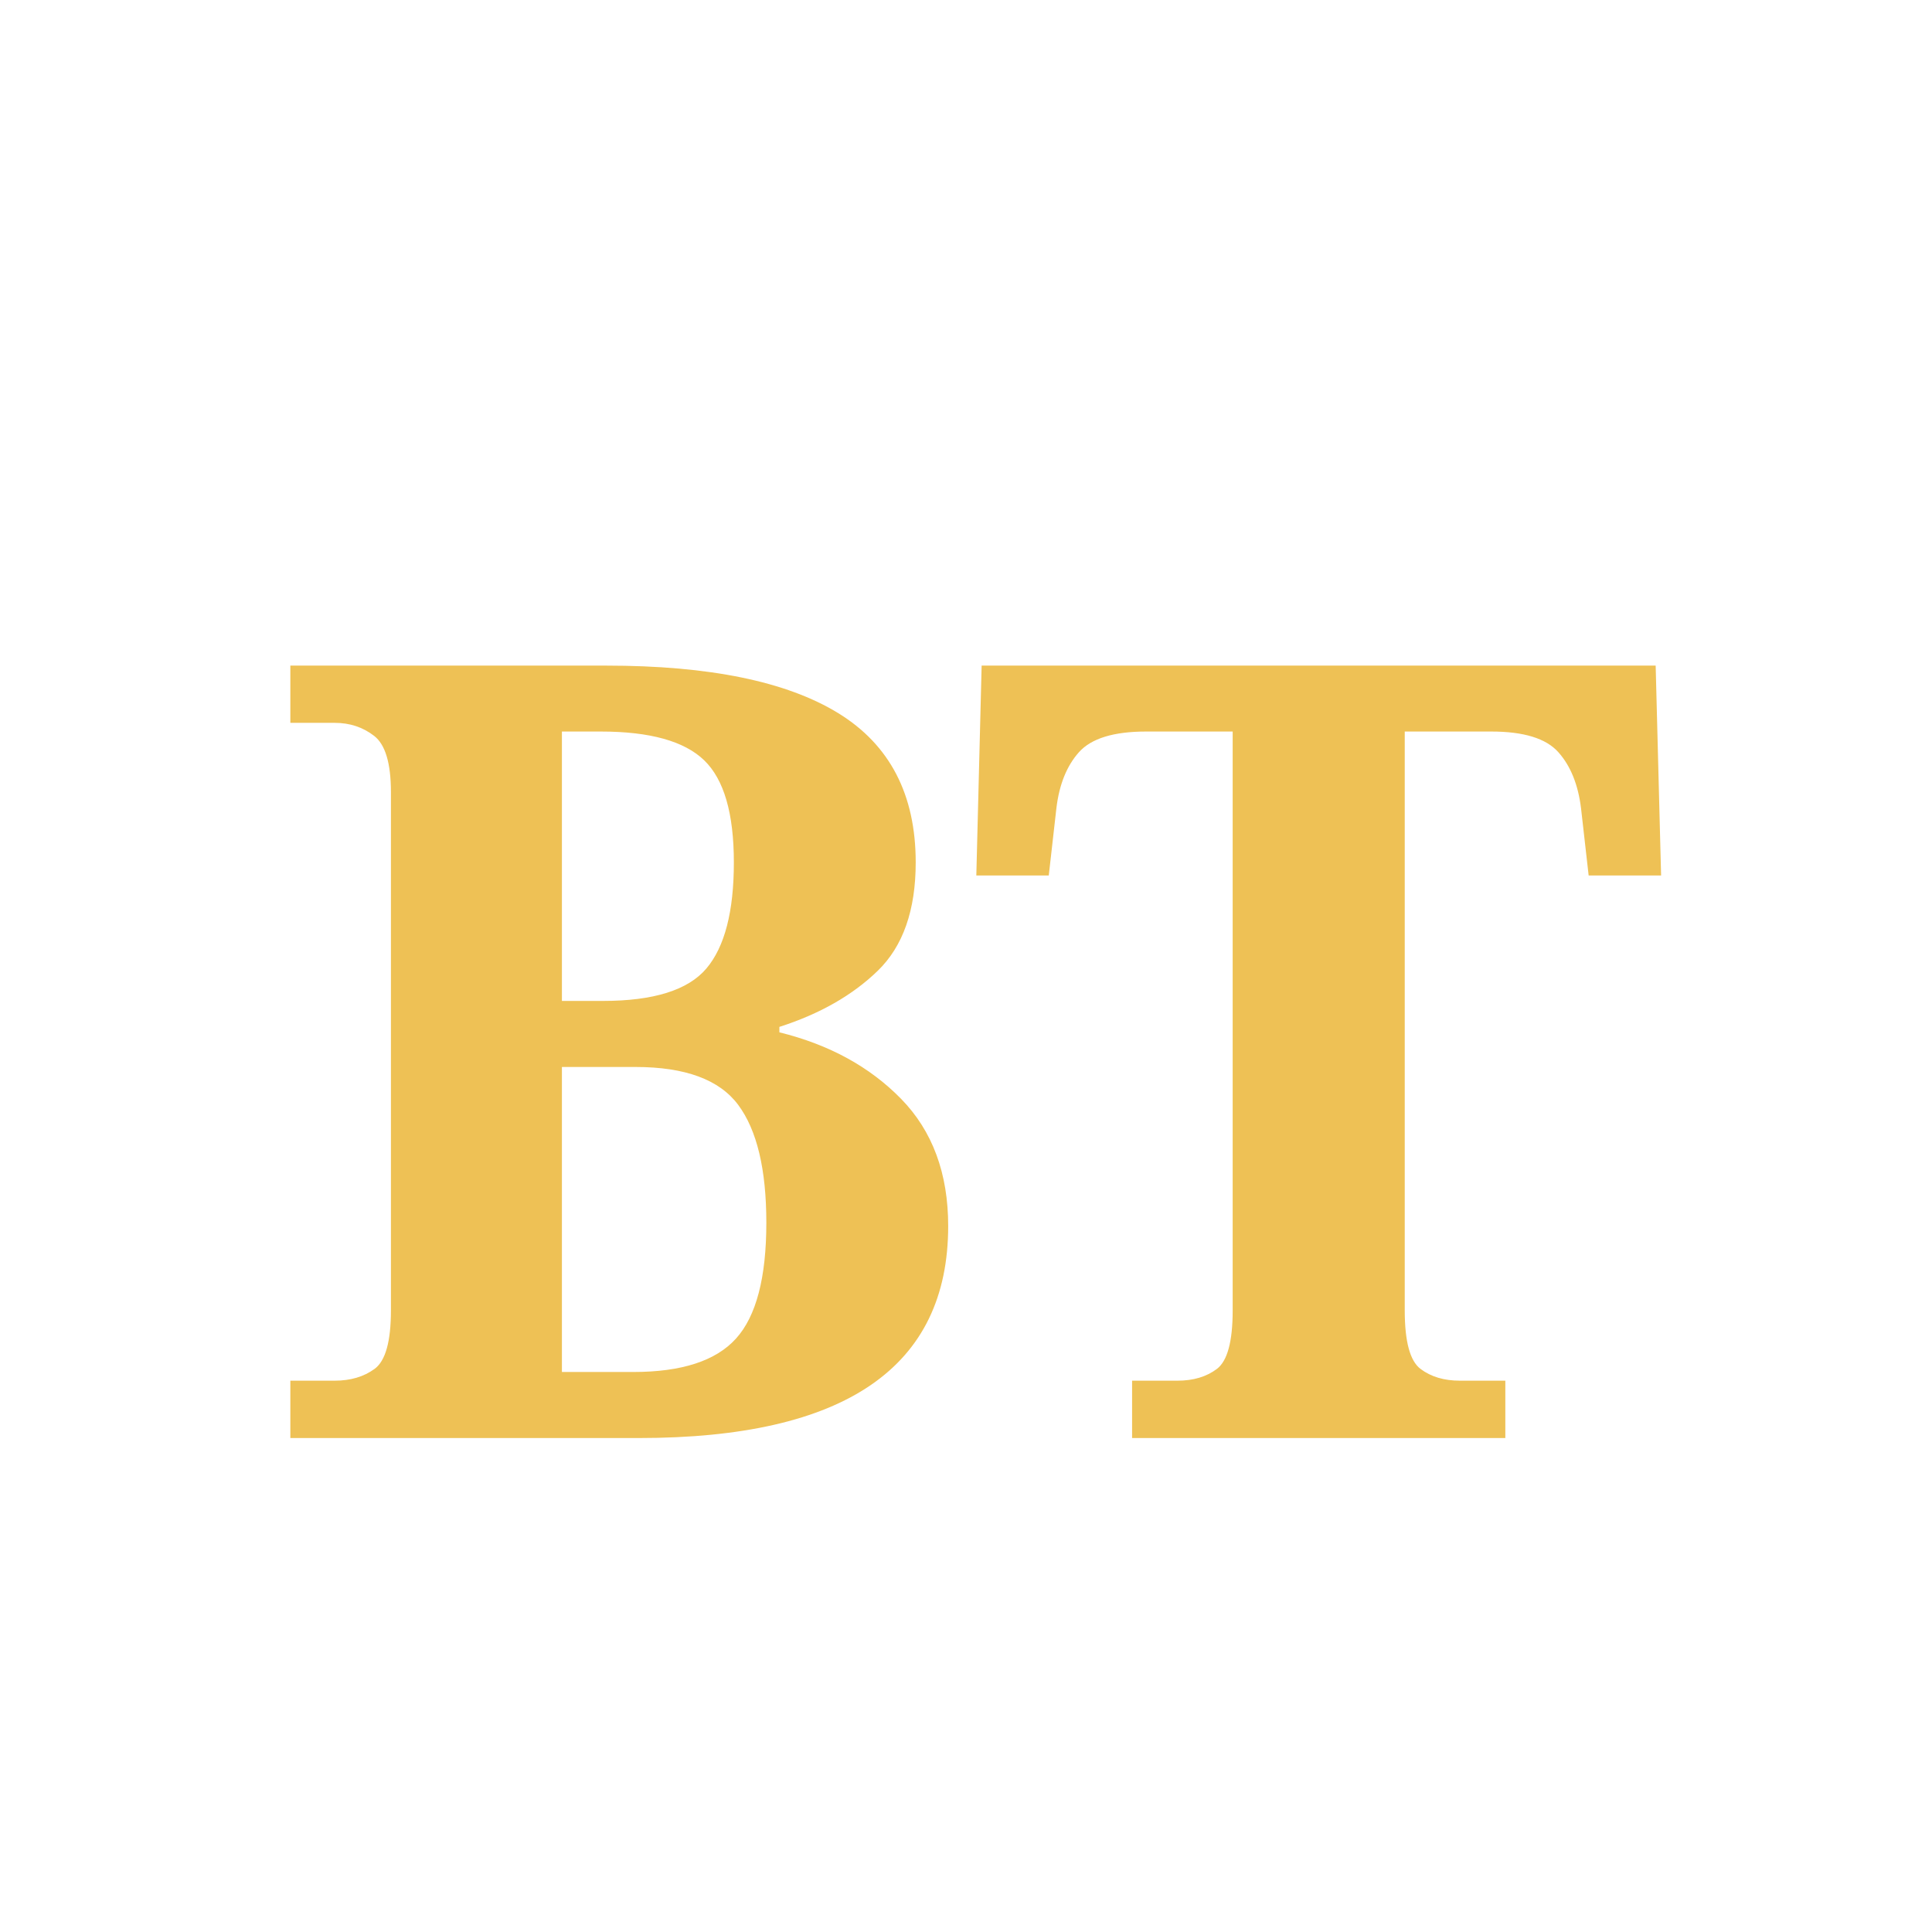
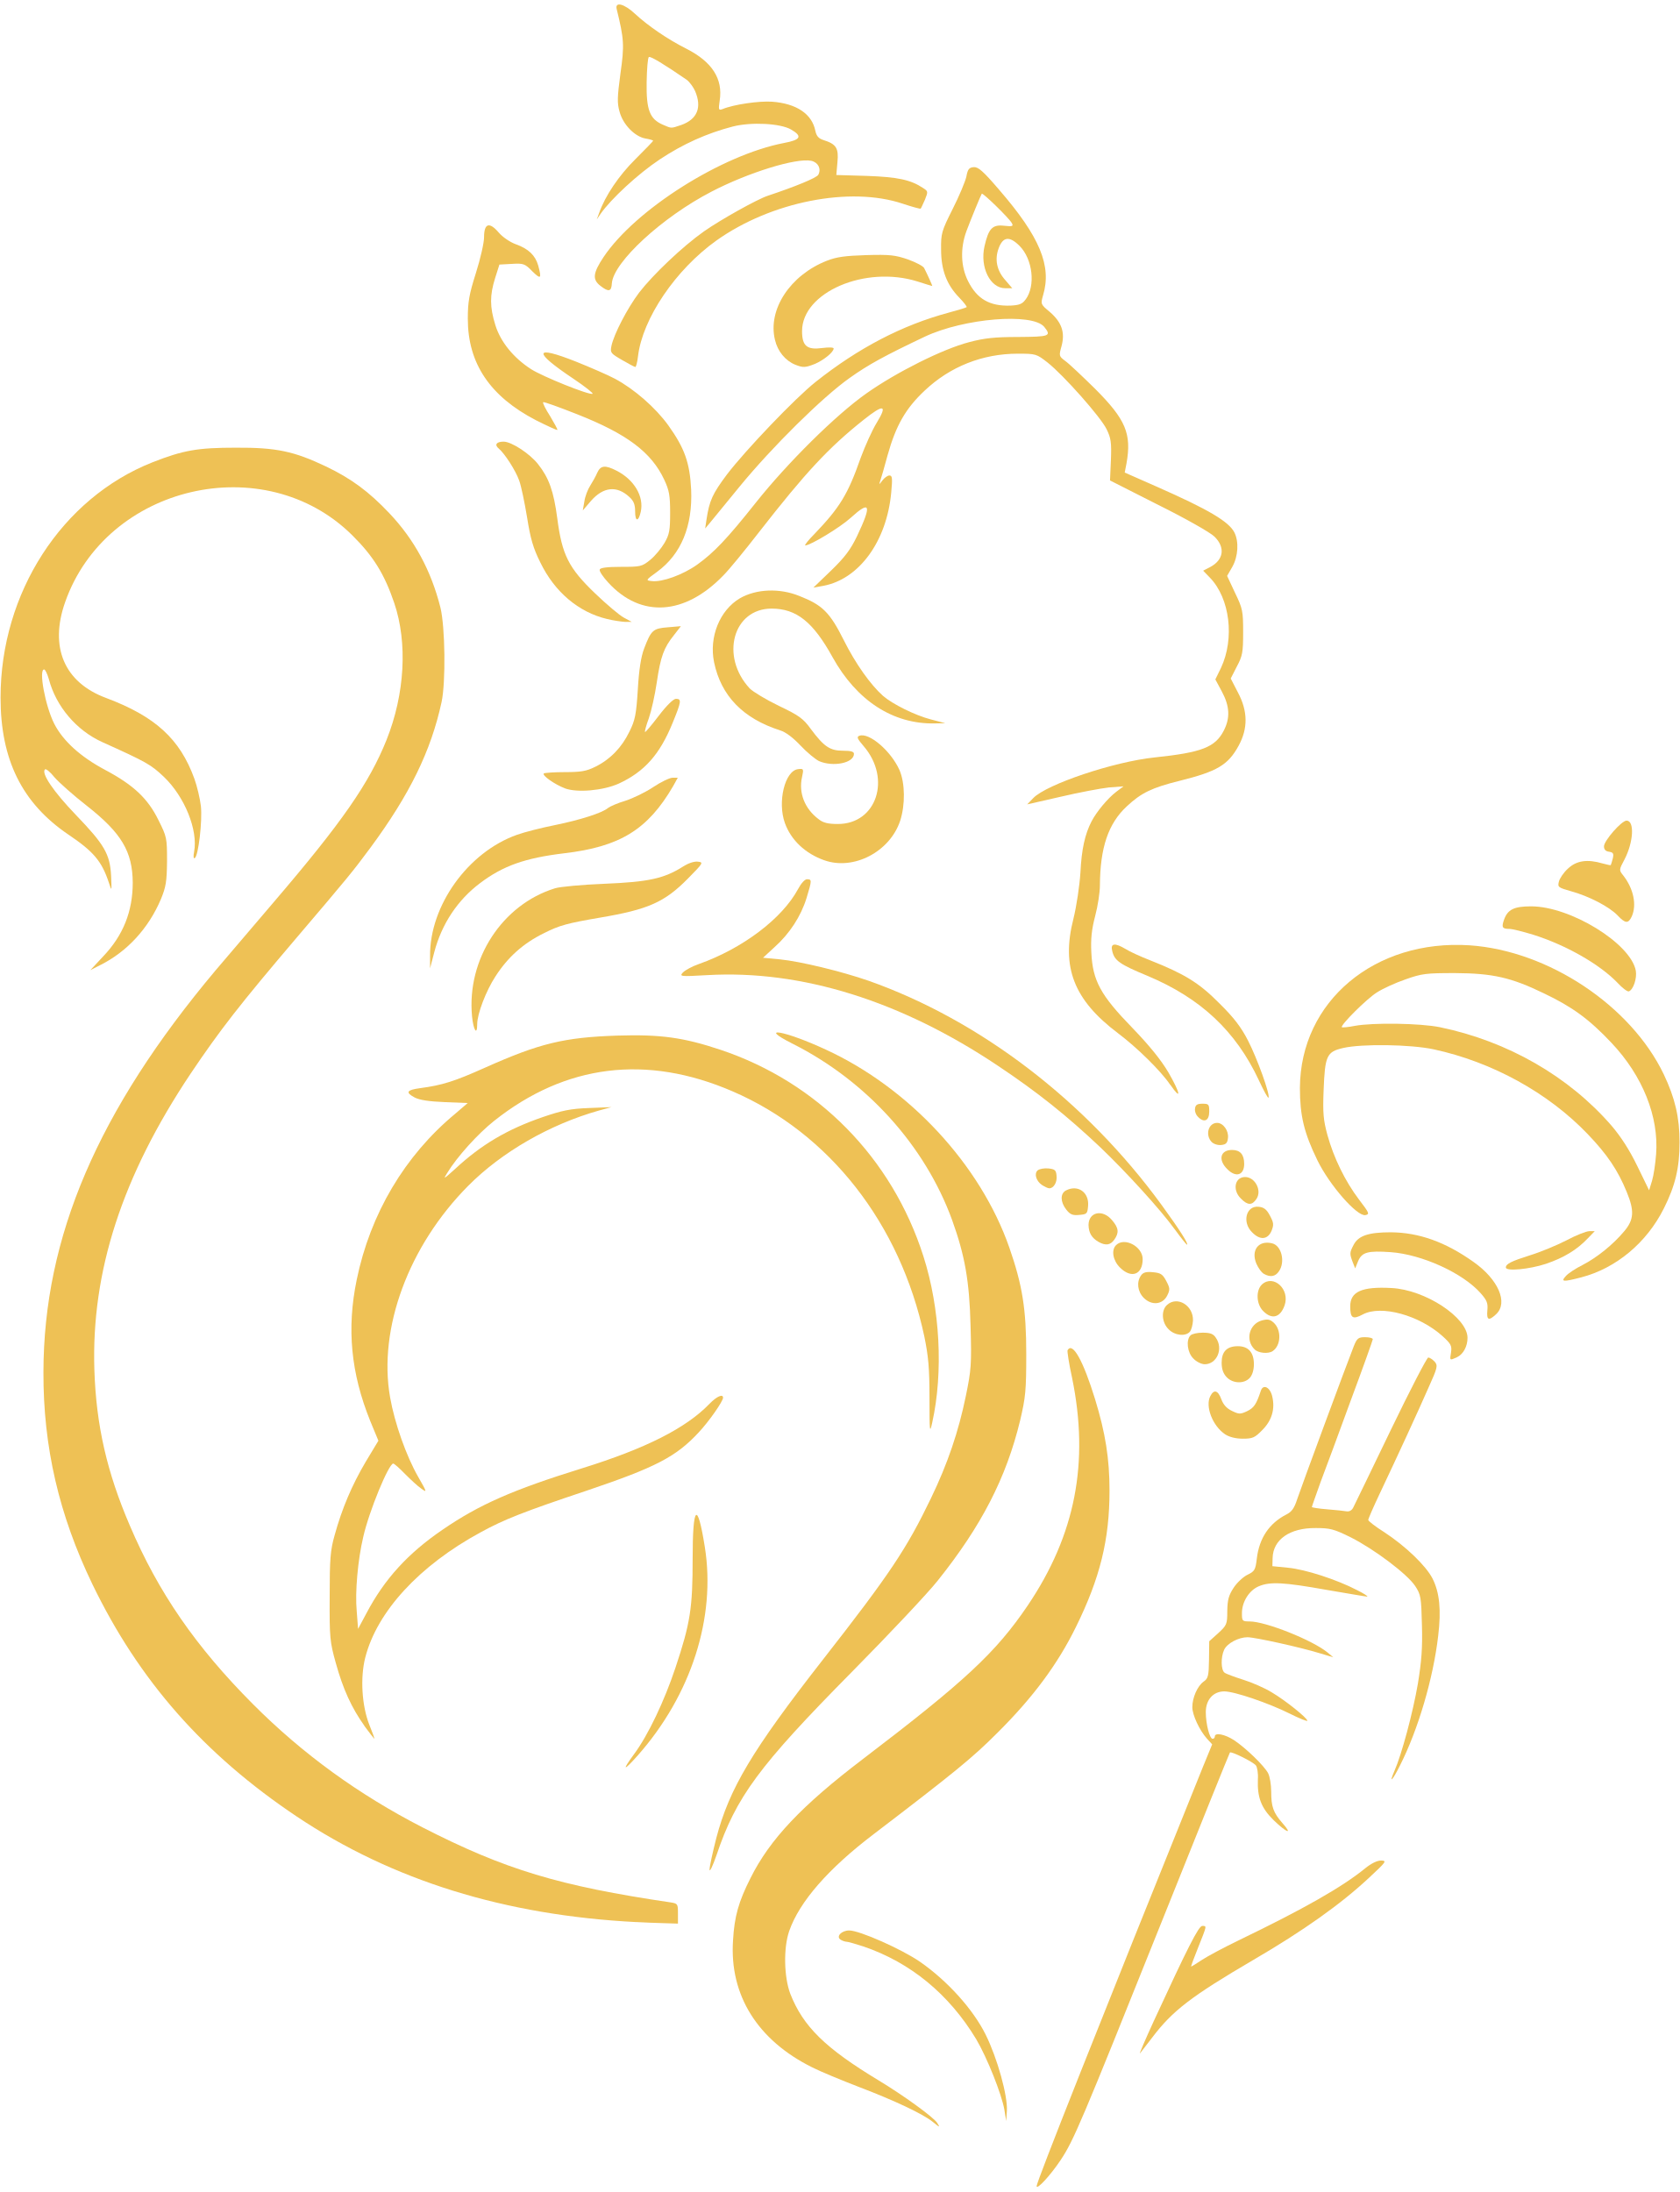
- <svg xmlns="http://www.w3.org/2000/svg" width="250" height="250" viewBox="0 0 250 250">
-   <text x="50%" y="55%" font-family="Playfair Display, serif" font-size="140" font-weight="bold" fill="#eec155" text-anchor="middle" dominant-baseline="middle">BT</text>
+ <svg xmlns="http://www.w3.org/2000/svg" version="1.1" width="912px" height="1190px" viewBox="172 37 912 1190" preserveAspectRatio="xMidYMid meet">
+   <g fill="#eec155">
+     <path d="M734.77 1223.75 c0 -2.33 33.55 -86.95 90.01 -226.92 l5.27 -12.86 -2.82 -3.06 c-4.04 -4.53 -7.96 -12.86 -7.96 -17.14 0 -5.14 2.82 -11.51 6.12 -13.84 2.45 -1.71 2.82 -3.06 2.94 -11.88 l0.12 -10.04 4.90 -4.41 c4.65 -4.29 4.90 -4.90 4.90 -12 0.12 -6.12 0.73 -8.45 3.43 -12.61 1.84 -2.82 5.27 -6 7.59 -7.10 3.80 -1.84 4.29 -2.57 5.02 -8.82 1.35 -11.14 6.74 -19.10 16.04 -23.88 2.94 -1.47 4.29 -3.43 5.88 -8.33 2.20 -6.61 26.94 -73.48 30.62 -82.78 1.84 -4.65 2.57 -5.14 6.25 -5.14 2.33 0 4.16 0.49 4.16 1.10 0 0.49 -5.27 15.31 -11.76 32.70 -6.37 17.51 -13.84 37.60 -16.53 44.70 -2.57 7.23 -4.78 13.35 -4.78 13.72 0 0.24 3.67 0.86 8.33 1.22 4.53 0.37 9.31 0.86 10.53 1.10 1.59 0.24 2.94 -0.61 3.67 -2.20 0.73 -1.47 9.92 -20.33 20.33 -42 10.41 -21.55 19.59 -39.31 20.33 -39.31 0.73 0 2.20 0.98 3.43 2.20 1.84 2.20 1.71 3.06 -3.43 14.45 -5.76 13.10 -16.29 36 -26.33 57.19 -3.43 7.23 -6.25 13.72 -6.25 14.33 0 0.61 3.92 3.67 8.82 6.74 11.39 7.47 22.53 18.12 26.08 25.10 3.80 7.59 4.78 16.90 3.06 31.11 -2.69 23.15 -10.90 50.94 -20.70 70.29 -4.16 8.33 -6.25 10.41 -3.06 3.06 3.92 -8.82 10.04 -31.72 12.74 -47.39 1.96 -12 2.57 -19.47 2.20 -31.84 -0.37 -15.19 -0.61 -16.53 -3.67 -21.19 -4.29 -6.49 -22.17 -19.96 -35.02 -26.45 -9.18 -4.53 -11.27 -5.02 -18.98 -5.02 -14.08 -0.12 -23.15 6.25 -23.39 16.29 l-0.12 4.41 8.57 0.86 c9.18 0.86 26.33 6.37 37.35 12.12 3.67 1.84 6.25 3.43 5.51 3.55 -0.61 0 -10.53 -1.71 -22.04 -3.67 -23.27 -4.16 -30.62 -4.53 -36.74 -1.96 -5.27 2.20 -9.18 8.45 -9.18 14.57 0 4.29 0.12 4.53 4.16 4.53 8.69 0 34.17 10.16 42.37 16.90 l3.06 2.57 -7.35 -2.20 c-10.29 -3.18 -35.15 -8.69 -39.19 -8.69 -4.90 0 -11.14 3.31 -12.74 6.86 -1.84 4.04 -1.71 10.90 0.24 12.37 0.73 0.61 5.39 2.33 10.04 3.80 4.78 1.47 11.76 4.53 15.55 6.86 7.47 4.41 19.35 13.96 19.35 15.43 0 0.49 -4.29 -1.22 -9.43 -3.80 -11.51 -5.76 -30.13 -12.12 -35.64 -12.12 -6 0 -10.04 4.53 -10.04 11.27 0 6.37 2.08 14.45 3.67 14.45 0.73 0 1.22 -0.49 1.22 -1.22 0 -2.33 5.51 -1.22 10.41 1.96 6.61 4.41 16.29 13.84 18.49 17.88 0.98 1.84 1.71 6.37 1.71 10.04 0 8.20 1.10 11.39 6.12 17.14 5.76 6.49 2.45 5.39 -4.78 -1.59 -6.74 -6.61 -8.94 -12.37 -8.57 -22.17 0.24 -3.31 -0.37 -6.74 -1.10 -7.59 -1.59 -1.96 -13.47 -7.84 -14.08 -6.98 -0.24 0.24 -16.90 41.51 -36.98 91.72 -44.09 110.09 -47.88 118.91 -54.86 129.44 -5.63 8.45 -13.10 16.53 -13.10 14.21z" />
+     <path d="M678.43 1188.97 c-5.27 -4.29 -20.82 -11.63 -39.80 -18.86 -10.16 -3.92 -21.68 -8.69 -25.72 -10.78 -29.64 -14.70 -44.94 -39.19 -42.98 -68.82 0.73 -13.10 3.06 -21.19 9.43 -33.80 10.53 -21.19 27.80 -39.43 61.11 -64.78 55.47 -42.25 72.13 -57.80 89.40 -83.27 25.96 -38.45 33.55 -77.76 24.12 -123.69 -1.71 -7.72 -2.69 -14.45 -2.45 -14.94 2.69 -4.78 8.45 5.51 14.94 26.57 5.63 18.37 7.84 32.33 7.84 49.60 0 26.70 -5.14 47.51 -18.25 74.09 -9.92 20.21 -23.27 38.21 -42.74 57.56 -13.35 13.35 -22.90 21.19 -66.86 54.74 -24.86 18.86 -40.53 36.86 -46.05 52.78 -3.18 9.18 -2.82 24.98 0.61 34.04 6.98 17.76 18.98 29.51 48 47.03 13.59 8.20 29.76 19.96 31.72 23.02 1.71 2.69 1.47 2.57 -2.33 -0.49z" />
+     <path d="M717.25 1182.36 c-1.47 -8.45 -9.43 -28.41 -15.31 -38.33 -14.70 -24.37 -35.64 -41.64 -61.23 -50.33 -4.16 -1.35 -8.33 -2.57 -9.18 -2.57 -0.73 0 -2.20 -0.49 -3.18 -1.10 -2.69 -1.71 0.49 -5.02 4.65 -5.02 5.63 0 28.53 10.16 38.45 17.02 14.82 10.29 28.78 25.72 35.64 39.55 6.37 12.86 12 33.19 11.51 41.39 l-0.37 5.51 -0.98 -6.12z" />
+     <path d="M798.45 1133.99 c18.25 -39.55 24.25 -51.43 26.21 -51.43 2.57 0 2.57 -0.37 -2.20 11.63 -2.33 5.76 -4.04 10.41 -3.80 10.41 0.24 0 2.82 -1.59 5.76 -3.55 2.94 -1.96 11.88 -6.74 19.96 -10.65 35.27 -17.02 56.21 -28.90 68.82 -39.19 3.18 -2.57 6.37 -4.16 8.57 -4.16 3.18 0.12 2.82 0.61 -6.37 9.18 -15.55 14.57 -36 29.02 -63.07 44.82 -33.68 19.72 -43.84 27.55 -54.86 42.13 -3.06 4.04 -6 7.84 -6.61 8.57 -0.61 0.61 2.82 -7.35 7.59 -17.76z" />
+     <path d="M517.40 1080.47 c-71.39 -3.67 -132.50 -22.66 -184.30 -57.31 -50.45 -33.80 -85.60 -73.72 -110.95 -126.13 -18.12 -37.60 -26.70 -74.46 -26.57 -115.11 0.12 -73.35 29.51 -141.93 93.32 -217.98 5.14 -6 19.47 -22.90 31.84 -37.35 36.98 -43.23 51.68 -64.41 61.11 -87.93 9.92 -24.86 11.51 -52.66 4.16 -74.33 -5.27 -15.55 -11.27 -25.35 -22.78 -36.74 -47.64 -47.27 -133.60 -27.31 -155.89 36.37 -8.57 24.37 -0.49 43.47 22.17 51.92 26.82 10.04 40.17 22.29 48 43.84 1.47 4.04 3.06 10.78 3.55 14.94 0.86 7.96 -1.35 26.94 -3.31 28.17 -0.73 0.49 -0.86 -0.98 -0.37 -3.43 2.20 -11.76 -5.14 -29.88 -16.41 -40.66 -7.10 -6.74 -9.55 -8.08 -33.43 -18.86 -14.08 -6.37 -25.10 -19.35 -29.02 -34.17 -0.86 -2.94 -1.96 -5.27 -2.57 -5.27 -3.06 0 0.61 19.84 5.51 29.51 4.78 9.31 14.21 17.88 27.55 24.98 15.43 8.20 23.27 15.55 29.02 27.31 4.53 9.06 4.65 9.67 4.65 22.29 -0.12 11.14 -0.61 13.96 -3.31 20.57 -6.74 15.92 -18.37 28.53 -32.82 35.76 l-5.51 2.82 6.86 -7.35 c11.02 -11.51 16.16 -24.61 16.16 -40.17 -0.12 -16.90 -6.12 -26.94 -24.98 -41.76 -7.23 -5.63 -15.06 -12.61 -17.51 -15.43 -2.33 -2.94 -4.65 -4.78 -5.14 -4.29 -2.20 2.08 4.65 12.12 16.78 24.74 15.43 16.04 18.49 21.19 19.10 33.06 0.37 8.57 0.37 8.57 -1.22 3.67 -3.92 -11.76 -8.33 -16.90 -22.17 -26.21 -24.98 -17.02 -36.62 -40.53 -36.62 -74.21 0 -56.82 33.19 -108.26 82.42 -127.73 16.78 -6.61 24.61 -7.96 45.31 -7.96 22.04 -0.12 31.59 1.96 48.86 10.16 13.84 6.61 23.39 13.72 34.41 25.35 13.72 14.45 22.78 31.35 27.80 51.31 2.57 10.53 2.94 40.53 0.61 51.31 -5.76 26.57 -17.27 50.09 -38.58 78.99 -9.80 13.23 -12.12 16.04 -40.17 48.98 -30.74 36.13 -41.51 49.96 -57.56 73.84 -37.11 55.60 -53.88 107.28 -52.17 160.67 0.98 30.25 6.86 55.72 19.23 84.50 15.55 36.49 35.88 65.88 66.74 96.87 27.06 27.19 57.56 49.23 92.09 66.99 44.94 23.02 74.33 31.84 134.83 40.78 3.80 0.61 3.92 0.86 3.92 6 l0 5.51 -7.59 -0.24 c-4.29 -0.12 -11.02 -0.37 -15.06 -0.61z" />
+     <path d="M557.20 1051.94 c0 -1.71 1.71 -9.43 3.67 -17.14 7.10 -26.94 19.47 -47.64 57.80 -96.74 36.49 -46.66 45.56 -60.37 58.66 -87.56 9.18 -18.98 15.06 -36.49 18.98 -55.60 2.94 -14.21 3.18 -17.27 2.57 -38.09 -0.61 -24.37 -3.06 -38.21 -10.04 -57.56 -14.70 -40.29 -46.41 -75.44 -86.58 -95.64 -19.47 -9.80 -4.16 -7.10 18 3.18 45.31 20.82 84.01 62.58 99.68 107.52 7.10 20.45 9.18 33.31 9.18 57.80 0 19.84 -0.37 23.39 -3.31 36 -7.59 31.23 -20.94 57.19 -44.82 87.07 -5.02 6.37 -26.08 28.78 -46.66 49.60 -50.45 51.07 -62.70 67.72 -73.35 99.32 -2.08 6 -3.80 9.55 -3.80 7.84z" />
+     <path d="M516.17 989.36 c7.72 -10.41 16.53 -29.02 22.53 -47.03 8.08 -24.25 9.31 -32.33 9.31 -59.15 0 -29.15 2.57 -31.72 6.61 -6.37 6.12 38.21 -7.35 80.33 -36.37 113.15 -7.84 8.82 -8.82 8.57 -2.08 -0.61z" />
+     <path d="M369.83 973.93 c-6.98 -9.80 -11.63 -19.96 -15.55 -34.17 -3.18 -11.39 -3.43 -13.59 -3.31 -36 0 -20.45 0.37 -25.23 2.69 -33.31 3.92 -14.33 9.43 -27.31 16.90 -39.92 l6.86 -11.39 -4.41 -10.65 c-10.53 -26.08 -12.86 -50.21 -7.35 -76.78 7.35 -35.76 26.08 -67.35 53.39 -90.01 l6.86 -5.88 -12.37 -0.49 c-8.69 -0.37 -13.72 -1.10 -16.53 -2.57 -5.02 -2.69 -4.29 -4.04 3.06 -5.02 12 -1.59 18.61 -3.67 35.27 -11.14 29.64 -13.23 42.86 -16.41 71.64 -17.39 23.63 -0.73 36 0.98 56.21 7.72 52.66 17.63 93.07 58.66 110.09 112.05 9.06 28.29 10.90 62.94 4.78 90.38 -1.35 6.12 -1.47 5.02 -1.47 -13.47 0 -16.29 -0.61 -22.66 -2.82 -33.43 -13.10 -61.23 -51.56 -110.34 -104.09 -132.99 -46.78 -20.21 -90.74 -14.70 -129.44 16.04 -8.82 6.98 -20.21 19.59 -25.47 28.29 -2.33 3.67 -1.96 3.43 4.16 -2.08 14.33 -13.35 28.53 -21.68 47.76 -28.29 10.41 -3.55 14.94 -4.53 24.98 -4.90 l12.25 -0.49 -6.74 1.84 c-26.82 7.59 -52.78 22.53 -71.03 40.90 -32.33 32.57 -48.98 77.52 -42.37 114.87 2.45 13.96 8.82 31.96 15.31 43.23 4.78 8.33 4.78 8.57 1.59 6.25 -1.84 -1.22 -5.76 -4.90 -8.82 -7.96 -2.94 -3.06 -5.88 -5.63 -6.37 -5.63 -2.45 0 -13.10 25.72 -16.29 39.80 -2.94 12.37 -4.53 30.13 -3.55 40.29 l0.73 9.67 4.53 -8.45 c9.80 -18.61 22.53 -32.57 41.39 -45.43 19.84 -13.59 37.84 -21.55 75.68 -33.31 34.66 -10.78 56.45 -21.80 69.19 -35.02 3.92 -4.04 7.35 -5.51 7.35 -3.31 0 1.96 -7.59 12.86 -13.23 18.86 -12.25 13.23 -23.39 18.98 -60.74 31.59 -34.41 11.51 -44.94 15.68 -57.68 22.66 -33.19 18 -56.21 42.98 -62.58 67.97 -2.82 11.02 -1.84 26.21 2.20 36.49 1.71 4.16 2.94 7.59 2.69 7.59 -0.12 0 -2.57 -3.18 -5.39 -6.98z" />
+     <path d="M837.14 815.71 c-6.86 -4.53 -11.02 -15.31 -8.08 -20.82 1.96 -3.80 4.16 -3.18 6 1.84 1.10 2.94 2.94 4.90 5.76 6.25 3.80 1.84 4.53 1.84 8.20 0.12 3.80 -1.84 5.02 -3.80 7.47 -11.14 1.22 -3.67 4.90 -1.96 6.12 2.94 1.71 6.98 -0.12 13.23 -5.39 18.49 -4.04 4.16 -5.27 4.65 -10.53 4.65 -3.80 0 -7.23 -0.86 -9.55 -2.33z" />
+     <path d="M837.88 784.61 c-1.84 -1.96 -2.69 -4.41 -2.69 -7.84 0 -6 2.82 -8.94 8.82 -8.94 5.63 0 8.69 3.31 8.69 9.80 0 3.06 -0.86 5.88 -2.20 7.35 -3.06 3.43 -9.31 3.18 -12.61 -0.37z" />
+     <path d="M819.88 774.57 c-3.31 -3.18 -4.16 -10.04 -1.59 -12.61 0.86 -0.86 3.80 -1.47 6.61 -1.47 4.04 0 5.76 0.61 7.10 2.69 4.29 6 0.61 14.45 -6 14.45 -1.71 0 -4.53 -1.35 -6.12 -3.06z" />
+     <path d="M959.73 771.14 c0.49 -3.55 0 -4.53 -4.53 -8.69 -12.74 -11.51 -33.43 -17.14 -43.35 -11.88 -5.51 2.94 -6.86 2.08 -6.86 -4.41 0 -7.96 6.37 -10.78 22.29 -9.92 18.37 0.86 41.39 16.04 41.39 27.06 0 4.65 -2.33 8.94 -5.76 10.53 -4.04 1.84 -3.92 1.84 -3.18 -2.69z" />
+     <path d="M853.06 769.54 c-5.14 -5.02 -2.94 -13.72 3.92 -15.68 3.18 -0.86 4.41 -0.61 6.37 1.10 4.41 3.92 4.16 12.49 -0.49 15.55 -2.33 1.59 -7.84 1.10 -9.80 -0.98z" />
+     <path d="M806.41 758.65 c-3.80 -3.67 -4.16 -10.29 -0.86 -13.23 5.51 -5.02 14.33 0.24 14.08 8.45 -0.12 2.33 -0.86 5.02 -1.59 6 -2.33 2.82 -8.33 2.20 -11.63 -1.22z" />
+     <path d="M979.44 748.36 c0.37 -3.92 -0.24 -5.39 -3.43 -9.06 -9.67 -11.14 -32.08 -21.31 -49.11 -22.53 -12.37 -0.86 -15.55 0 -17.63 4.90 l-1.59 3.92 -1.35 -3.43 c-1.71 -4.53 -1.71 -5.14 0.49 -9.31 2.57 -5.02 8.08 -6.86 20.21 -6.86 15.31 0.12 29.64 5.27 44.82 16.04 13.59 9.55 18.98 22.17 12.37 28.41 -4.04 3.80 -5.27 3.31 -4.78 -2.08z" />
+     <path d="M857.84 748.85 c-3.92 -3.80 -4.16 -11.39 -0.73 -14.57 6.25 -5.63 15.31 2.69 12.25 11.39 -2.33 6.61 -6.86 7.84 -11.51 3.18z" />
+     <path d="M792.93 741.62 c-3.43 -3.43 -4.04 -8.69 -1.47 -12.25 1.10 -1.59 2.82 -2.08 6.37 -1.71 4.16 0.37 5.27 0.98 7.23 4.65 2.08 3.92 2.20 4.78 0.61 7.96 -2.45 5.02 -8.45 5.63 -12.74 1.35z" />
+     <path d="M1022.06 729.74 c1.22 -1.47 5.39 -4.16 9.06 -6 7.84 -4.04 16.65 -11.14 22.66 -18.37 5.27 -6.25 5.51 -11.02 1.35 -21.19 -4.90 -12 -10.65 -20.45 -21.19 -31.47 -21.55 -22.53 -51.92 -39.19 -83.64 -46.05 -12.61 -2.69 -38.94 -3.06 -49.11 -0.73 -8.94 2.08 -9.92 4.04 -10.65 23.02 -0.49 12.37 -0.12 16.16 2.08 24.25 3.43 12.37 9.55 24.98 17.14 35.02 5.63 7.35 5.88 7.96 3.43 8.45 -4.53 0.73 -19.35 -16.16 -25.96 -29.64 -7.35 -15.06 -9.55 -24.37 -9.55 -39.43 0.24 -47.03 40.66 -80.82 92.21 -77.40 42.62 2.94 87.44 32.70 105.32 70.05 6.12 12.86 8.57 23.39 8.57 36.86 0 13.84 -2.33 23.63 -8.57 36 -9.31 18.61 -25.96 32.45 -44.82 37.35 -9.92 2.57 -11.27 2.45 -8.33 -0.73z m48.98 -66.01 c1.59 -20.57 -7.35 -42.74 -24.25 -60.62 -12 -12.74 -21.19 -19.47 -36.62 -26.82 -17.88 -8.69 -27.92 -10.90 -48.25 -11.02 -15.68 0 -18 0.24 -26.94 3.43 -5.39 1.84 -12.37 5.02 -15.55 7.10 -5.51 3.43 -19.96 17.88 -18.98 18.86 0.24 0.24 3.43 0 6.98 -0.73 9.92 -1.84 35.51 -1.47 46.29 0.73 36.74 7.59 69.93 26.70 93.07 53.39 5.14 6 9.80 13.23 14.08 22.04 l6.37 13.10 1.59 -5.14 c0.86 -2.82 1.84 -9.31 2.20 -14.33z" />
+     <path d="M858.08 728.52 c-1.35 -0.73 -3.06 -3.31 -4.04 -5.51 -3.06 -7.35 1.22 -12.86 8.57 -11.02 5.14 1.22 7.23 10.16 3.67 15.19 -1.96 2.94 -4.78 3.31 -8.20 1.35z" />
+     <path d="M779.95 725.09 c-3.80 -3.80 -4.78 -9.43 -2.08 -12.12 4.53 -4.53 14.45 0.73 14.45 7.59 0 8.45 -6.12 10.78 -12.37 4.53z" />
+     <path d="M989.48 725.09 c0 -1.96 3.06 -3.43 13.10 -6.61 5.63 -1.71 14.45 -5.39 19.72 -8.08 5.27 -2.82 10.90 -5.02 12.49 -5.02 l2.94 0 -3.67 3.80 c-5.88 6.25 -13.10 10.65 -22.90 13.96 -8.94 2.94 -21.68 4.16 -21.68 1.96z" />
+     <path d="M768.44 711.25 c-3.80 -2.20 -5.39 -4.90 -5.51 -9.18 0 -7.10 7.59 -8.82 12.74 -2.69 3.67 4.29 3.92 6.86 1.22 10.65 -2.08 2.94 -4.65 3.31 -8.45 1.22z" />
+     <path d="M809.83 704.52 c-7.84 -10.90 -26.57 -31.35 -40.41 -44.58 -18.12 -17.14 -34.17 -30 -55.47 -44.21 -52.78 -35.39 -106.91 -52.29 -157.97 -49.35 -14.94 0.86 -15.19 0.73 -13.23 -1.47 1.22 -1.22 5.02 -3.31 8.57 -4.53 23.88 -8.45 45.31 -24.74 53.88 -40.66 1.71 -3.18 3.67 -5.39 4.90 -5.39 2.69 0 2.69 0.49 -0.24 10.16 -3.06 9.92 -9.18 19.35 -17.39 26.70 l-6.25 5.76 9.06 0.86 c11.27 1.10 33.80 6.61 48.25 11.63 60.62 21.43 118.05 65.39 159.08 121.73 9.80 13.47 14.94 21.55 13.72 21.55 -0.24 0 -3.18 -3.67 -6.49 -8.20z" />
+     <path d="M851.72 705.99 c-5.63 -5.51 -3.18 -14.70 3.67 -13.84 2.69 0.24 4.29 1.47 6 4.78 2.08 3.92 2.20 4.90 0.86 8.33 -2.08 4.78 -6.25 5.14 -10.53 0.73z" />
+     <path d="M750.81 693.62 c-3.18 -4.04 -3.31 -8.57 -0.24 -10.29 6.49 -3.43 12.74 0.86 12.12 8.33 -0.37 4.29 -0.61 4.53 -4.78 4.90 -3.67 0.37 -5.02 -0.24 -7.10 -2.94z" />
+     <path d="M845.59 687.62 c-4.65 -4.53 -3.31 -11.63 2.33 -11.63 5.39 0 9.18 7.23 6.25 11.76 -2.45 3.80 -4.90 3.67 -8.57 -0.12z" />
+     <path d="M737.58 680.27 c-3.18 -2.20 -4.29 -6.25 -2.20 -7.96 0.98 -0.73 3.55 -1.22 5.76 -0.98 3.43 0.37 4.16 0.86 4.41 3.80 0.49 3.55 -1.47 6.98 -3.92 6.98 -0.73 0 -2.57 -0.86 -4.04 -1.84z" />
+     <path d="M838.25 671.70 c-5.14 -5.02 -3.80 -10.41 2.57 -10.41 4.41 0 6.61 2.45 6.61 7.59 0 6.12 -4.53 7.59 -9.18 2.82z" />
+     <path d="M829.80 657 c-3.67 -3.80 -1.84 -10.41 2.94 -10.41 3.31 0 6.37 4.29 5.88 8.20 -0.24 2.69 -1.10 3.55 -3.55 3.80 -1.84 0.24 -4.16 -0.49 -5.27 -1.59z" />
+     <path d="M822.45 643.41 c-1.22 -1.10 -1.96 -3.18 -1.71 -4.65 0.24 -1.96 1.22 -2.57 4.04 -2.57 3.43 0 3.67 0.37 3.67 4.29 0 4.90 -2.69 6.25 -6 2.94z" />
+     <path d="M855.39 623.45 c-12.49 -26.70 -31.59 -44.58 -60.50 -56.70 -15.06 -6.25 -17.88 -8.20 -19.10 -13.47 -1.10 -4.29 1.47 -4.53 7.23 -1.10 2.08 1.35 8.20 4.16 13.59 6.25 18.49 7.35 26.33 12.12 37.35 23.27 7.96 7.84 11.76 12.86 15.55 20.21 5.02 9.80 12 29.15 11.14 30.98 -0.24 0.61 -2.57 -3.67 -5.27 -9.43z" />
+     <path d="M807.26 625.90 c-5.02 -7.47 -18 -20.21 -28.41 -28.04 -23.88 -18 -30.86 -35.76 -24.12 -62.09 1.71 -6.98 3.31 -17.76 3.80 -25.10 0.61 -12.61 2.45 -20.82 6 -27.68 2.69 -5.27 8.94 -12.74 13.47 -16.16 l3.92 -2.94 -7.96 0.61 c-4.41 0.49 -16.16 2.69 -26.08 5.02 l-18.25 4.16 3.31 -3.43 c7.23 -7.47 43.60 -19.72 65.76 -22.04 25.72 -2.69 33.06 -5.51 37.72 -14.70 3.43 -6.74 3.18 -13.10 -1.10 -21.06 l-3.55 -6.61 3.06 -6.25 c7.47 -15.92 4.90 -37.72 -6 -48.98 l-3.67 -3.80 3.80 -1.96 c7.35 -3.92 8.33 -10.65 2.33 -16.53 -2.20 -2.20 -15.80 -9.92 -30.37 -17.14 l-26.33 -13.35 0.49 -11.14 c0.37 -9.55 0 -11.88 -2.33 -16.65 -3.18 -6.61 -23.27 -29.27 -32.08 -36.25 -6 -4.65 -6.25 -4.78 -16.16 -4.78 -19.10 0 -36.74 6.98 -50.58 20.08 -10.29 9.67 -15.55 18.86 -20.08 35.02 -1.71 6.37 -3.55 12.74 -4.04 14.08 -0.73 2.08 -0.61 2.08 1.22 -0.37 1.10 -1.47 2.82 -2.69 3.80 -2.69 1.59 0 1.71 1.47 0.98 9.31 -2.45 26.45 -17.39 46.90 -36.74 50.58 l-5.51 0.98 9.67 -9.31 c7.47 -7.23 10.53 -11.39 13.96 -18.49 8.20 -17.27 7.35 -19.84 -3.43 -10.04 -5.63 5.14 -21.80 14.94 -24.61 14.94 -0.61 0 1.71 -2.94 5.14 -6.37 13.59 -14.21 18 -21.31 24.98 -41.27 2.33 -6.25 6.12 -14.82 8.69 -18.98 6 -9.80 3.80 -10.29 -7.10 -1.59 -19.10 15.19 -31.59 28.66 -56.70 60.86 -7.59 9.80 -16.29 20.45 -19.47 23.63 -20.94 21.68 -44.70 23.27 -62.46 3.92 -2.82 -3.06 -5.02 -6.25 -4.65 -7.10 0.24 -0.98 4.04 -1.47 11.51 -1.47 10.65 0 11.39 -0.12 15.92 -3.80 2.57 -2.08 6 -6.25 7.72 -9.18 2.69 -4.65 3.06 -6.86 3.06 -16.41 0 -9.31 -0.49 -12.12 -3.18 -17.88 -6.98 -14.94 -20.21 -24.86 -47.15 -35.51 -9.92 -3.92 -18.37 -6.98 -18.61 -6.61 -0.37 0.37 1.35 3.80 3.80 7.59 2.33 3.92 4.16 7.23 3.92 7.47 -0.24 0.24 -5.51 -2.20 -11.63 -5.27 -24.98 -12.98 -36.98 -30.86 -36.98 -55.11 0 -9.18 0.73 -13.23 4.41 -24.86 2.45 -7.72 4.41 -16.41 4.41 -19.35 0 -7.59 2.82 -8.57 7.96 -2.57 2.20 2.57 6.25 5.27 9.31 6.37 6.86 2.45 10.53 6 12.12 11.51 1.96 7.23 1.47 7.72 -3.18 3.18 -4.04 -4.16 -4.78 -4.41 -11.14 -4.04 l-6.74 0.37 -2.33 7.35 c-2.94 9.43 -2.94 15.55 0.12 25.47 2.82 9.18 9.92 17.88 19.47 24 6.12 3.92 31.23 14.08 33.31 13.35 0.61 -0.24 -4.04 -3.92 -10.41 -8.20 -22.17 -14.82 -21.55 -18.37 1.35 -9.31 7.96 3.18 17.51 7.35 21.19 9.31 10.53 5.63 22.04 15.68 29.02 25.35 8.82 12.37 11.63 20.21 12.37 34.78 0.86 19.84 -5.39 35.15 -18.49 44.70 -6.25 4.53 -6.25 4.65 -2.94 5.02 5.63 0.73 17.02 -3.43 24.74 -8.94 9.06 -6.49 16.29 -14.08 31.84 -33.68 17.14 -21.55 43.47 -47.64 60.01 -59.27 16.29 -11.51 41.51 -24.12 55.72 -27.80 8.20 -2.20 13.96 -2.82 26.70 -2.82 17.14 -0.12 18.12 -0.49 14.08 -5.51 -6.49 -7.72 -43.47 -4.65 -64.66 5.27 -21.92 10.41 -30.74 15.19 -41.02 22.53 -14.57 10.29 -42 37.35 -59.76 59.03 -7.47 9.06 -14.70 17.88 -16.04 19.59 l-2.57 3.06 0.73 -4.90 c1.59 -10.29 3.18 -13.84 11.14 -24.49 9.92 -12.98 36.86 -41.27 48.13 -50.21 23.15 -18.37 46.78 -30.74 72.25 -37.60 5.02 -1.35 9.43 -2.69 9.67 -2.94 0.37 -0.24 -1.47 -2.57 -3.92 -5.14 -6.86 -6.98 -9.92 -15.06 -9.92 -26.08 -0.12 -8.82 0.24 -10.04 6.25 -22.04 3.55 -6.98 6.86 -14.94 7.47 -17.63 0.73 -4.04 1.47 -4.90 3.92 -5.14 2.45 -0.24 5.14 2.08 13.84 12.25 22.17 25.59 28.66 41.39 23.88 57.31 -1.35 4.78 -1.35 4.90 3.67 9.06 6.49 5.63 8.33 11.14 6.37 18.49 -1.47 5.27 -1.47 5.51 1.96 8.08 1.96 1.35 9.18 8.20 16.16 15.06 16.78 16.78 19.96 24.49 17.14 40.53 l-0.98 5.02 17.51 7.72 c28.04 12.37 38.94 18.86 42 24.74 2.57 5.02 2.08 13.10 -1.10 18.74 l-2.82 4.90 4.29 9.18 c4.16 8.57 4.41 9.92 4.41 21.43 0 11.02 -0.37 12.86 -3.43 18.61 l-3.31 6.49 3.92 7.59 c5.39 10.16 5.51 19.47 0.37 28.90 -5.76 10.53 -11.63 13.96 -32.21 19.10 -14.82 3.67 -20.70 6.49 -28.53 13.84 -10.04 9.31 -14.45 22.41 -14.57 42.98 0 3.67 -1.10 11.02 -2.57 16.53 -1.96 7.47 -2.45 12.61 -2.08 19.84 0.73 15.31 5.02 23.15 22.17 40.78 9.43 9.80 15.68 17.51 19.72 24.37 6.49 11.27 7.23 15.68 0.98 6.61z m-78.50 -426.29 c5.51 -7.35 3.92 -21.92 -3.31 -29.15 -5.39 -5.39 -8.94 -5.02 -11.27 1.22 -2.33 6.12 -1.10 12.25 3.67 17.51 l3.67 4.29 -3.80 0 c-8.20 0 -13.84 -11.39 -11.27 -22.78 2.20 -9.67 4.29 -11.88 10.65 -11.14 4.65 0.49 5.14 0.24 4.16 -1.47 -1.35 -2.57 -15.80 -16.65 -16.29 -15.92 -0.61 0.98 -6 14.08 -8.33 20.33 -3.43 9.31 -3.06 19.23 0.86 27.06 4.90 9.80 11.76 13.72 23.02 13.35 4.78 -0.24 6.49 -0.86 8.20 -3.31z" />
+     <path d="M428.25 588.67 c-2.94 -30.98 16.41 -60.62 45.07 -69.44 2.69 -0.86 14.82 -1.96 26.94 -2.45 23.76 -0.98 32.21 -2.82 42.49 -9.31 2.82 -1.84 6.12 -2.94 8.08 -2.69 3.18 0.37 2.94 0.73 -5.27 9.06 -12.74 12.98 -21.68 16.90 -47.76 21.31 -17.76 3.06 -22.04 4.16 -30.49 8.45 -11.27 5.51 -19.72 13.10 -26.45 23.63 -5.02 7.72 -9.80 20.21 -9.80 25.72 0 6.61 -2.08 3.31 -2.82 -4.29z" />
+     <path d="M1050.10 570.55 c-9.80 -10.16 -27.92 -20.45 -45.68 -26.08 -5.63 -1.71 -11.39 -3.18 -12.98 -3.18 -3.92 0 -4.41 -0.86 -2.94 -5.02 1.96 -5.51 5.39 -7.23 14.70 -7.23 21.31 0 54.01 20.08 56.82 34.90 0.73 4.16 -1.35 10.41 -3.80 11.27 -0.73 0.24 -3.55 -1.84 -6.12 -4.65z" />
+     <path d="M405.47 555.97 c-0.24 -27.31 20.57 -56.33 47.15 -65.76 4.04 -1.47 13.23 -3.80 20.57 -5.27 13.84 -2.82 25.72 -6.61 28.90 -9.31 1.10 -0.86 5.27 -2.69 9.43 -3.92 4.16 -1.35 11.02 -4.65 15.19 -7.47 4.04 -2.69 8.82 -5.02 10.41 -5.02 l2.82 0 -2.57 4.65 c-13.72 23.51 -28.78 32.82 -59.15 36.37 -21.19 2.57 -33.06 6.74 -45.56 16.16 -12.25 9.18 -20.82 22.17 -24.86 37.35 l-2.33 8.94 0 -6.74z" />
+     <path d="M1050.22 534.05 c-4.53 -4.78 -15.43 -10.41 -24.98 -13.10 -7.35 -2.08 -7.72 -2.33 -6.98 -5.27 0.37 -1.71 2.57 -5.02 4.90 -7.10 4.65 -4.41 10.53 -5.27 18.86 -2.82 2.33 0.61 4.29 1.10 4.41 0.86 0.12 -0.12 0.61 -1.71 1.10 -3.55 0.61 -2.69 0.24 -3.31 -1.96 -3.67 -1.96 -0.24 -2.82 -1.22 -2.82 -2.94 0 -3.06 9.55 -13.96 12.25 -13.96 4.41 0 3.80 11.63 -1.10 21.06 -3.06 5.76 -3.06 5.76 -0.61 8.82 5.51 7.10 7.35 15.92 4.53 22.17 -1.84 3.92 -3.43 3.92 -7.59 -0.49z" />
+     <path d="M619.53 504.05 c-10.41 -3.67 -18.12 -11.02 -21.43 -20.21 -4.16 -11.51 0 -28.41 7.10 -29.27 3.06 -0.37 3.18 -0.24 2.20 4.29 -1.96 8.57 1.47 17.27 9.06 22.90 2.45 1.96 5.14 2.57 10.41 2.57 20.94 0 29.15 -24.49 14.08 -42.13 -3.55 -4.16 -4.04 -5.14 -2.45 -5.76 5.27 -1.96 17.14 8.20 21.80 18.61 3.06 7.10 3.18 18.86 0.37 27.55 -5.63 16.90 -25.35 27.06 -41.15 21.43z" />
+     <path d="M478.70 464.98 c-5.51 -2.08 -12.49 -6.98 -11.51 -8.08 0.49 -0.37 5.63 -0.73 11.39 -0.73 8.82 0 11.76 -0.49 16.65 -2.94 7.96 -3.92 14.33 -10.41 18.49 -19.10 3.06 -6.12 3.67 -9.18 4.53 -22.78 0.61 -10.65 1.71 -17.76 3.43 -22.29 3.80 -9.92 4.78 -10.90 12.86 -11.51 l7.10 -0.61 -3.80 4.90 c-5.51 6.86 -7.23 11.63 -9.31 25.72 -0.98 6.74 -2.94 15.43 -4.29 19.35 -1.47 3.92 -2.33 7.23 -2.08 7.47 0.24 0.24 3.55 -3.67 7.47 -8.82 4.29 -5.63 7.96 -9.18 9.31 -9.18 3.18 0 2.94 1.47 -1.71 12.86 -6.98 17.27 -15.31 26.70 -29.39 33.19 -8.57 3.80 -22.41 5.02 -29.15 2.57z" />
+     <path d="M616.59 450.17 c-1.96 -0.98 -6.49 -4.65 -10.04 -8.45 -3.92 -4.16 -8.08 -7.35 -11.02 -8.20 -20.21 -6.49 -32.08 -18.74 -35.88 -36.98 -2.82 -13.72 3.06 -28.29 14.08 -34.78 8.82 -5.02 21.31 -5.63 32.21 -1.22 12.49 4.90 16.53 8.82 24.12 24 6.37 12.74 14.45 24.12 21.31 30.25 5.27 4.53 17.39 10.53 25.84 12.74 l7.96 2.08 -5.63 0.12 c-22.78 0.49 -42.49 -12.37 -55.60 -36 -10.53 -19.10 -19.59 -26.33 -33.06 -26.33 -20.94 0 -28.04 25.96 -11.88 43.35 1.84 1.84 8.94 6.12 15.80 9.43 11.02 5.27 13.23 6.86 17.39 12.61 7.10 9.55 10.41 11.76 17.39 11.76 4.41 0 6 0.49 6 1.71 0 5.02 -11.39 7.23 -18.98 3.92z" />
+     <path d="M501.48 373.02 c-15.43 -3.67 -28.41 -14.70 -36.13 -30.62 -3.92 -7.84 -5.39 -12.98 -7.23 -24.61 -1.35 -8.08 -3.18 -17.02 -4.29 -19.96 -1.96 -5.51 -7.84 -14.57 -11.02 -17.27 -2.57 -2.08 -1.35 -3.80 2.57 -3.80 4.29 0 14.21 6.49 18.74 12.25 5.88 7.47 8.45 14.57 10.41 29.39 2.57 19.84 6.12 26.94 20.57 40.78 6.25 6 13.23 11.88 15.55 13.10 l4.29 2.33 -3.67 0 c-1.96 -0.12 -6.37 -0.73 -9.80 -1.59z" />
+     <path d="M516.79 314.72 c0 -3.80 -0.73 -5.76 -3.18 -7.96 -6.74 -6.25 -14.08 -5.51 -20.82 2.20 l-4.41 5.14 0.86 -4.90 c0.37 -2.69 1.84 -6.49 3.18 -8.57 1.22 -1.96 3.06 -5.14 3.80 -6.98 1.84 -4.04 4.29 -4.29 10.53 -1.10 9.55 4.90 14.94 13.96 13.10 22.29 -1.22 5.51 -3.06 5.51 -3.06 -0.12z" />
+     <path d="M509.68 232.43 c-6.12 -3.55 -6.49 -3.92 -5.76 -7.59 1.35 -6.49 8.69 -20.57 15.06 -29.02 7.47 -9.67 23.51 -24.98 35.15 -33.19 9.06 -6.37 29.02 -17.51 34.66 -19.35 14.70 -4.90 26.45 -9.67 27.43 -11.39 1.71 -3.18 0 -6.74 -3.80 -7.59 -8.08 -1.71 -34.29 6.37 -54.25 16.78 -26.70 13.84 -53.15 38.21 -54.01 49.72 -0.24 4.53 -1.71 4.90 -6.25 1.35 -4.41 -3.43 -4.04 -6.86 1.71 -15.55 17.27 -25.84 64.17 -55.47 97.97 -61.97 9.18 -1.71 10.16 -3.67 3.80 -7.35 -5.76 -3.31 -21.55 -4.16 -31.59 -1.59 -14.08 3.67 -26.94 9.43 -39.68 17.88 -11.63 7.72 -26.45 21.43 -32.08 29.51 l-2.08 3.06 1.35 -3.67 c3.18 -9.06 10.65 -20.21 19.72 -29.15 5.27 -5.27 9.55 -9.67 9.55 -9.92 0 -0.24 -1.96 -0.86 -4.29 -1.22 -5.76 -1.10 -12.12 -7.59 -13.96 -14.57 -1.35 -4.65 -1.22 -7.96 0.49 -20.70 2.20 -15.43 1.96 -18.74 -2.08 -35.15 -0.86 -4.04 4.29 -2.57 9.80 2.57 7.10 6.61 18 14.08 28.04 19.10 13.96 7.10 19.96 16.29 18.12 28.17 -0.73 5.02 -0.61 5.39 1.47 4.65 6.12 -2.57 20.08 -4.53 26.94 -4.04 13.23 0.98 21.68 6.61 23.51 15.80 0.61 2.82 1.71 4.16 4.41 5.02 6.98 2.20 8.33 4.41 7.59 12 l-0.61 6.98 16.78 0.49 c16.53 0.61 23.63 2.08 30.37 6.61 2.69 1.71 2.69 1.96 0.98 6.25 -1.10 2.45 -2.08 4.65 -2.33 4.90 -0.24 0.24 -4.65 -0.98 -9.80 -2.69 -28.53 -9.55 -71.39 -1.10 -101.03 19.96 -22.17 15.80 -40.17 42.37 -42.62 62.82 -0.37 3.31 -1.10 6 -1.47 5.88 -0.37 0 -3.67 -1.71 -7.23 -3.80z m32.21 -127.60 c8.57 -3.06 11.27 -9.43 7.47 -18.37 -0.98 -2.20 -3.06 -5.02 -4.53 -6.12 -12.12 -8.33 -19.72 -12.98 -20.57 -12.37 -0.61 0.24 -1.10 6.49 -1.22 13.72 -0.24 15.06 1.71 19.96 8.82 23.02 4.90 2.08 4.16 2.08 10.04 0.12z" />
+     <path d="M603.73 235 c-5.39 -2.20 -9.55 -7.23 -11.02 -13.47 -4.04 -16.41 8.20 -35.15 28.17 -42.98 5.27 -2.08 9.92 -2.69 21.43 -3.06 12.86 -0.37 15.68 0 22.53 2.33 4.41 1.59 8.33 3.67 8.82 4.65 1.71 3.31 4.65 9.80 4.41 9.80 -0.12 0 -3.80 -1.10 -7.96 -2.45 -28.41 -8.94 -62.70 5.88 -62.70 26.94 0 8.08 2.69 10.29 10.90 9.18 3.67 -0.49 6.25 -0.37 6.25 0.24 0 1.96 -5.27 6.25 -10.04 8.33 -5.27 2.08 -6.49 2.20 -10.78 0.49z" />
+   </g>
</svg>
